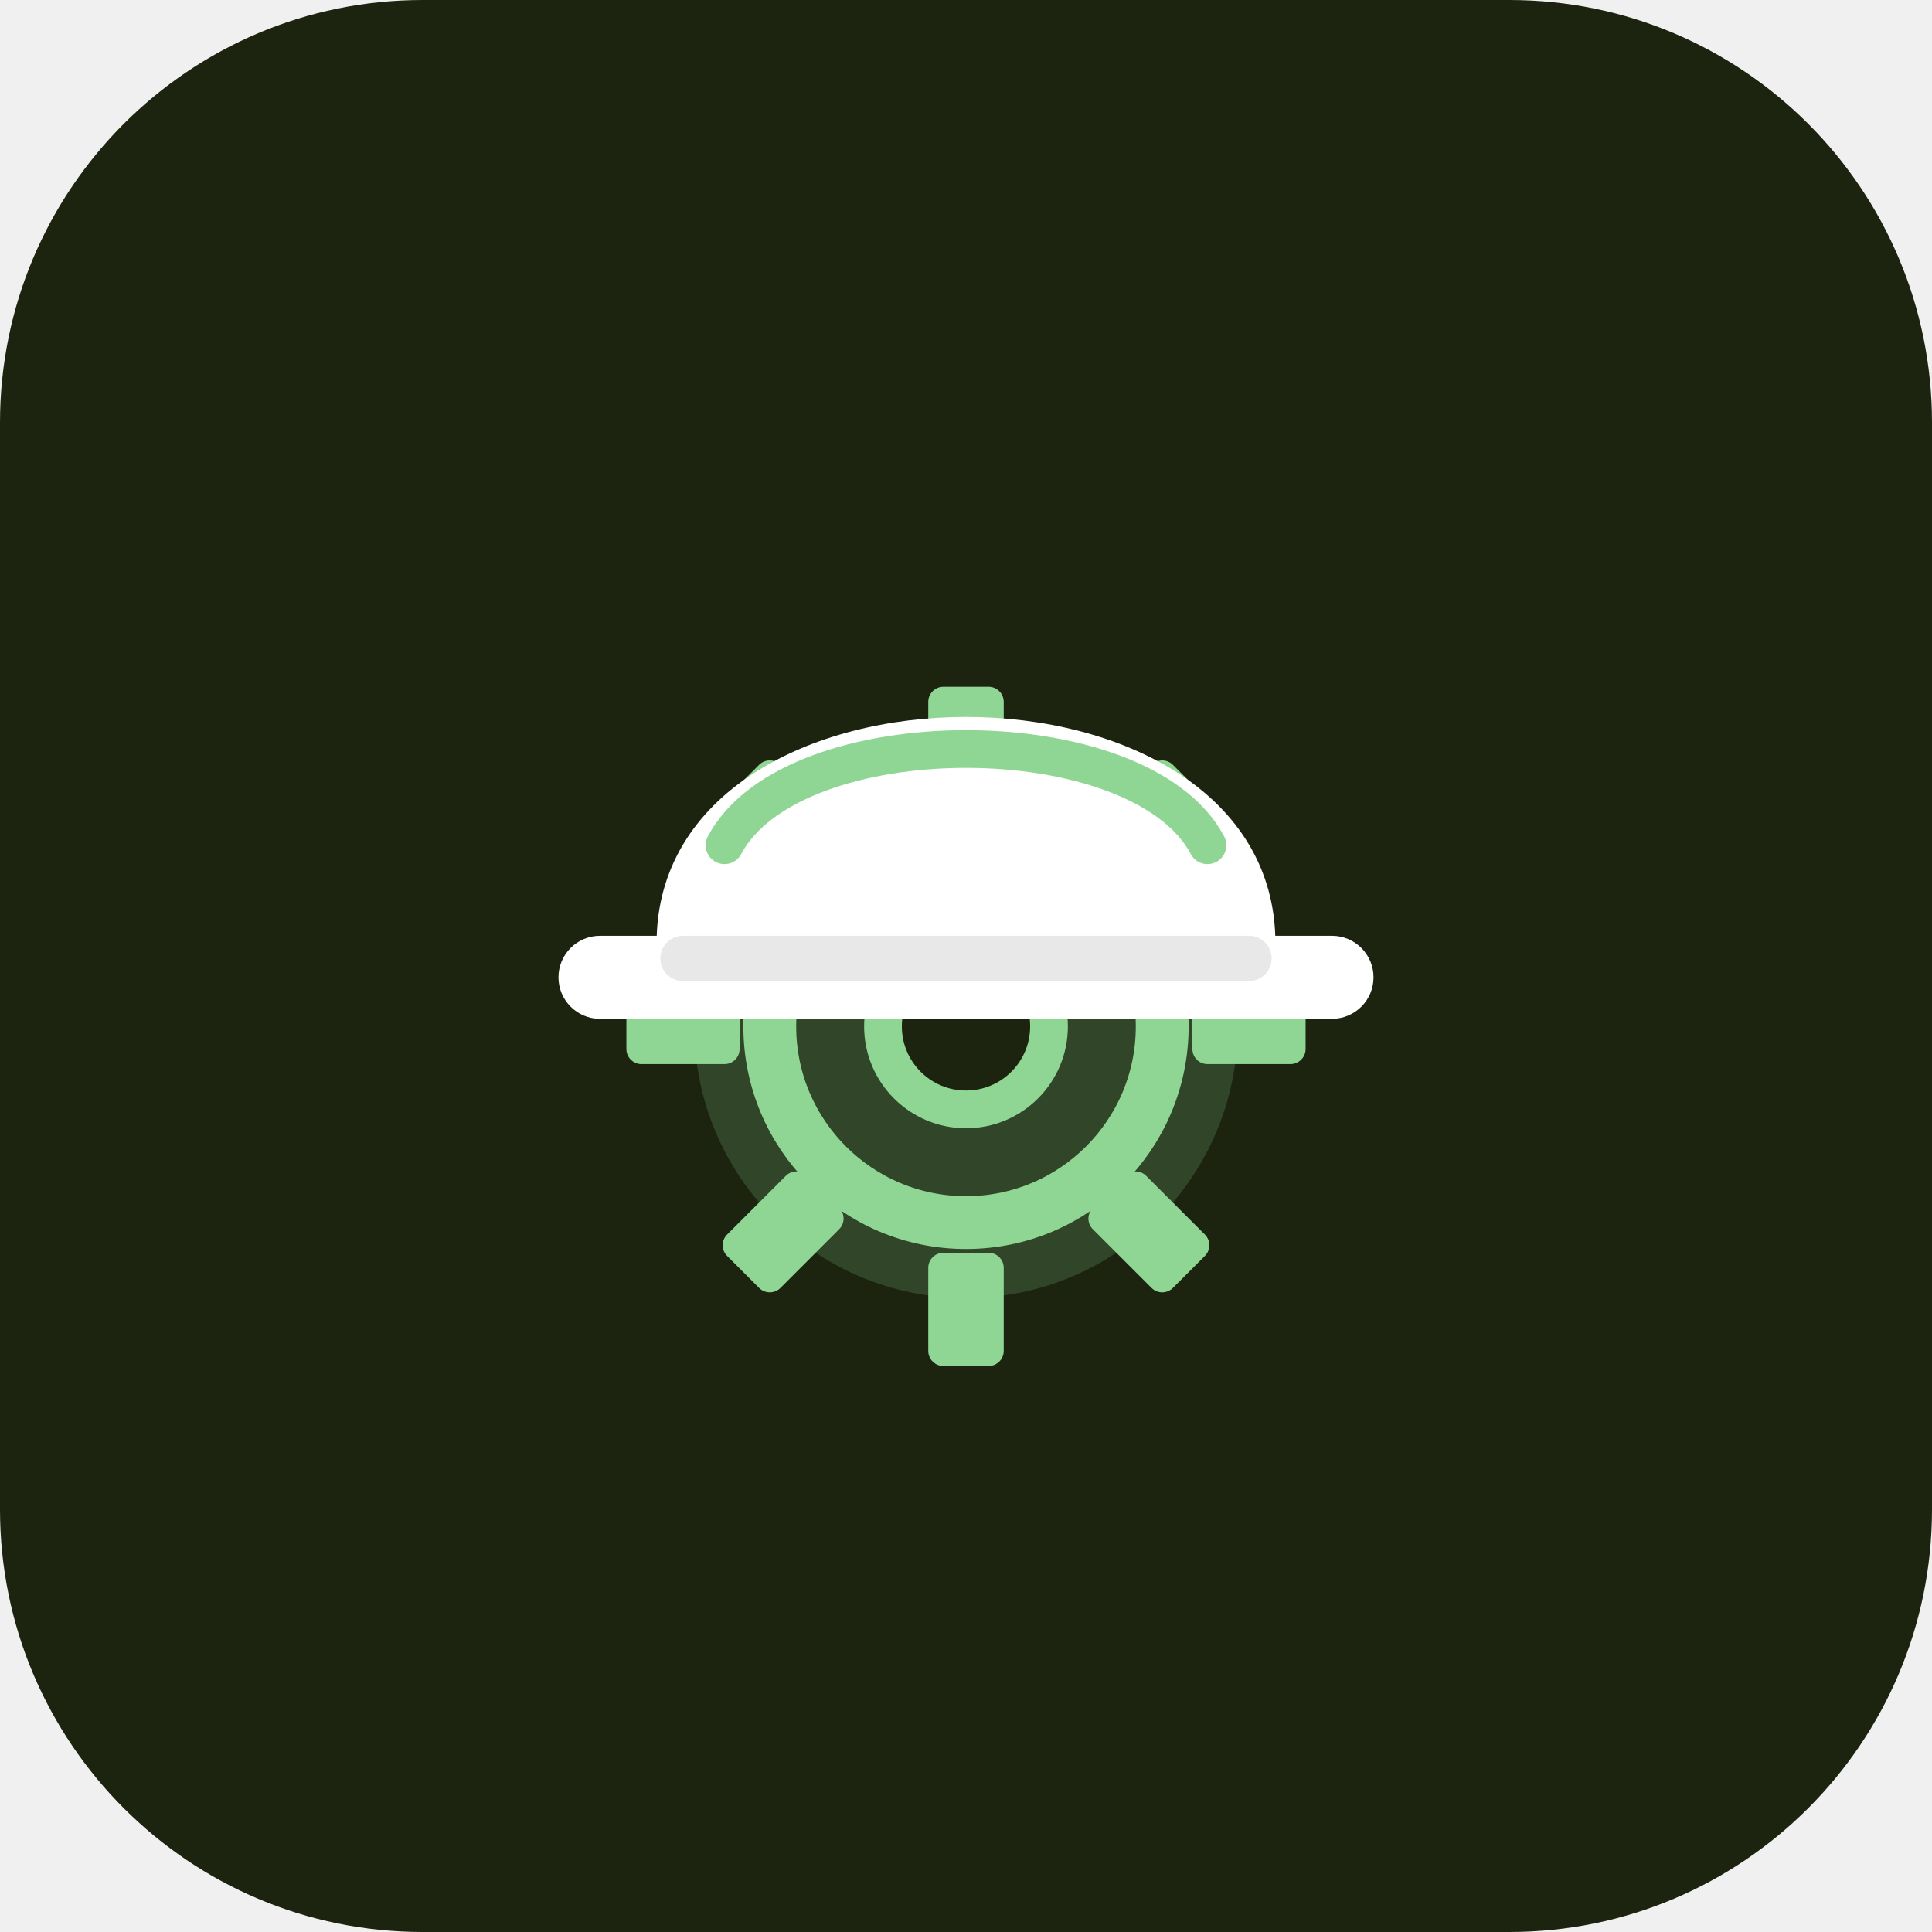
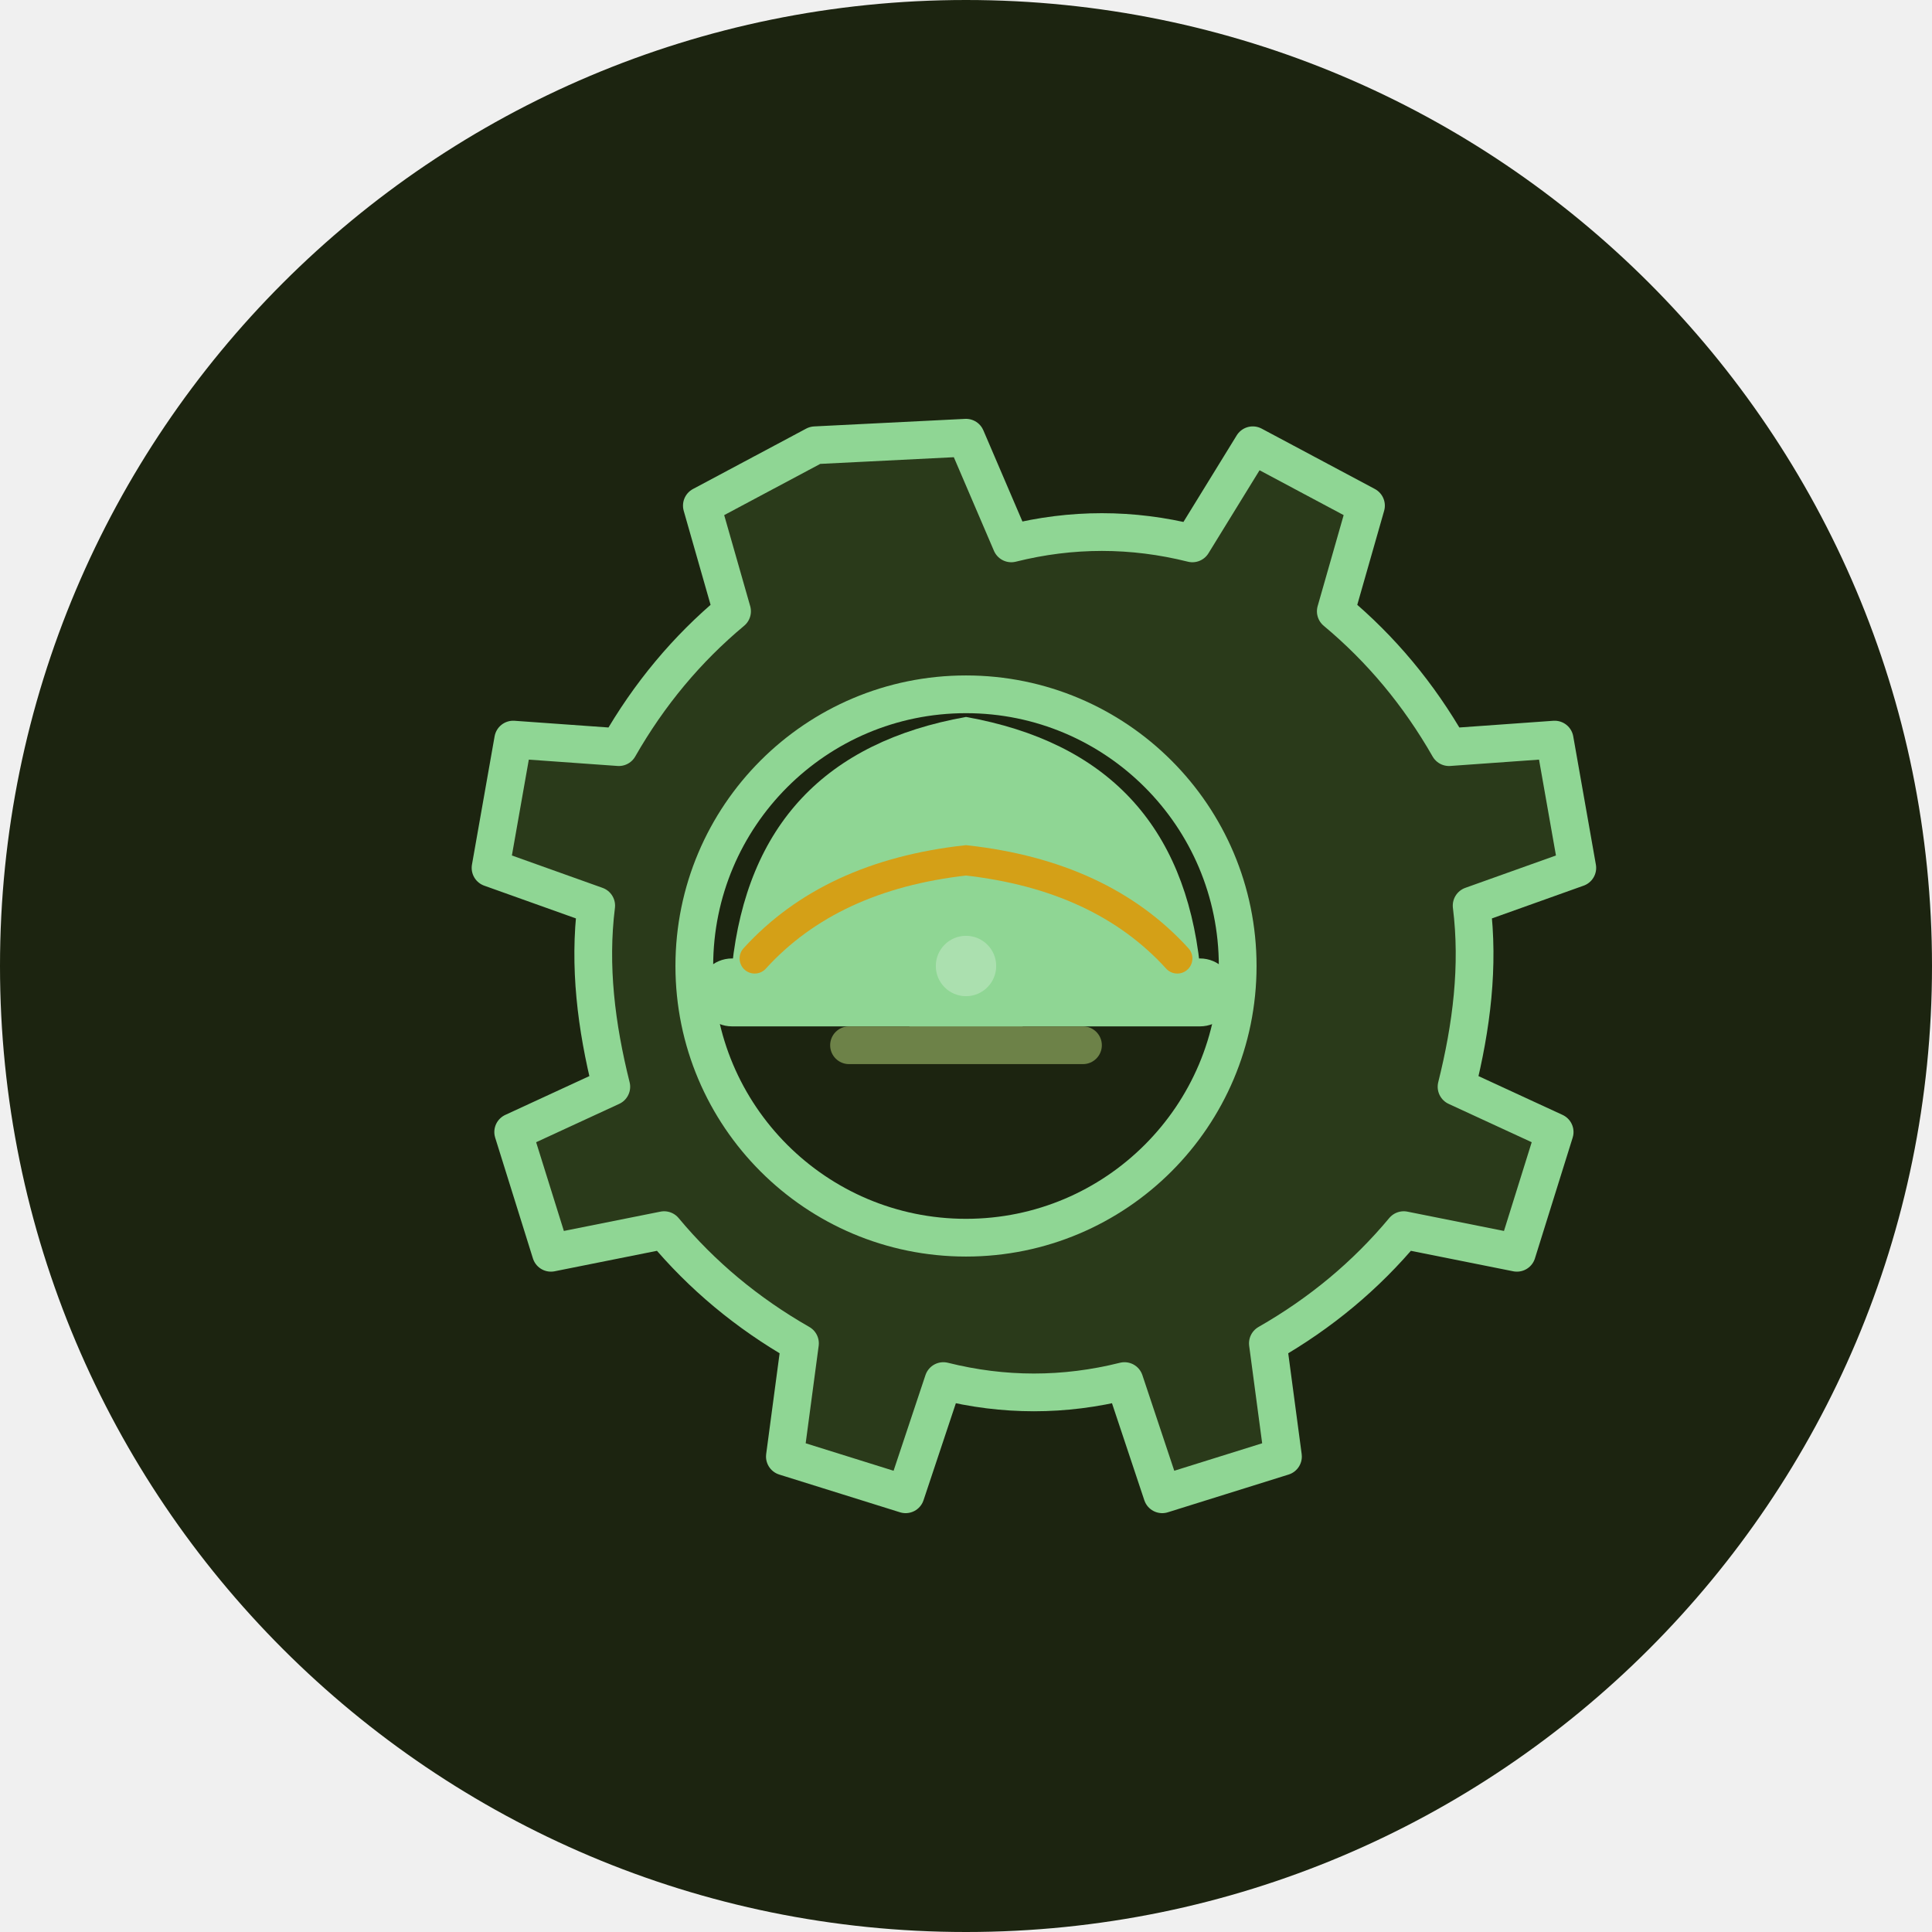
<svg xmlns="http://www.w3.org/2000/svg" viewBox="0 0 512 512">
-   <rect width="512" height="512" rx="112" fill="#1c2410" />
-   <g transform="translate(256,272)">
-     <circle r="72" fill="#8fd694" opacity="0.18" />
-     <circle r="52" fill="none" stroke="#8fd694" stroke-width="14" />
-     <circle r="22" fill="#1c2410" stroke="#8fd694" stroke-width="10" />
-     <rect x="-10" y="-90" width="20" height="30" rx="4" fill="#8fd694" />
-     <rect x="-10" y="60" width="20" height="30" rx="4" fill="#8fd694" />
-     <rect x="60" y="-10" width="30" height="20" rx="4" fill="#8fd694" />
-     <rect x="-90" y="-10" width="30" height="20" rx="4" fill="#8fd694" />
-     <rect x="42" y="-68" width="20" height="30" rx="4" fill="#8fd694" transform="rotate(45,52,-58)" />
-     <rect x="-62" y="-68" width="20" height="30" rx="4" fill="#8fd694" transform="rotate(-45,-52,-58)" />
-     <rect x="42" y="38" width="20" height="30" rx="4" fill="#8fd694" transform="rotate(-45,52,58)" />
-     <rect x="-62" y="38" width="20" height="30" rx="4" fill="#8fd694" transform="rotate(45,-52,58)" />
+   <circle cx="256" cy="256" r="256" fill="#1c2410" />
+   <g fill="none" stroke="#8fd694" stroke-width="18" stroke-linecap="round" stroke-linejoin="round">
+     <path d="       M256 82 L270 110 L300 108 L292 138       M330 96 L330 128 L356 142 L344 168       M390 148 L370 168 L378 198 L350 202       M416 210 L392 220 L390 250 L416 260       M406 296 L382 294 L370 322 L394 336       M370 370 L348 356 L322 372 L328 398       M308 416 L294 394 L264 396 L258 424       M222 416 L228 388 L200 374 L188 398       M152 378 L166 356 L148 332 L122 342       M106 316 L128 308 L128 278 L102 268       M110 226 L134 230 L146 202 L124 188       M148 150 L164 172 L192 164 L190 136     " stroke="none" fill="none" />
+     <circle cx="256" cy="256" r="140" stroke="#8fd694" stroke-width="0" fill="none" />
+     <path d="       M256,116 L268,144 C284,140 300,140 316,144 L332,118 L362,134 L354,162       C366,172 376,184 384,198 L412,196 L418,230 L390,240       C392,256 390,272 386,288 L412,300 L402,332 L372,326       C362,338 350,348 336,356 L340,386 L308,396 L298,366       C282,370 266,370 250,366 L240,396 L208,386 L212,356       C198,348 186,338 176,326 L146,332 L136,300 L162,288       C158,272 156,256 158,240 L130,230 L136,196 L164,198       C172,184 182,172 194,162 L186,134 L216,118 Z     " fill="#2a3a1a" stroke="#8fd694" stroke-width="10" />
+     <circle cx="256" cy="256" r="72" fill="#1c2410" stroke="#8fd694" stroke-width="10" />
+     <circle cx="256" cy="256" r="22" fill="#8fd694" stroke="none" />
  </g>
-   <rect x="148" y="248" width="216" height="22" rx="11" fill="#ffffff" />
-   <path d="M174 250 C174 170 338 170 338 250 Z" fill="#ffffff" />
-   <path d="M192 224 C210 190 302 190 320 224" stroke="#8fd694" stroke-width="10" fill="none" stroke-linecap="round" />
-   <rect x="175" y="248" width="162" height="12" rx="6" fill="#e8e8e8" />
+   <g fill="none">
+     <path d="M194 256 Q200 200 256 190 Q312 200 318 256 Z" fill="#8fd694" />
+     <rect x="185" y="254" width="142" height="18" rx="9" fill="#8fd694" />
+     <path d="M200 254 Q220 232 256 228 Q292 232 312 254" stroke="#d4a017" stroke-width="8" fill="none" stroke-linecap="round" />
+     <rect x="220" y="272" width="72" height="10" rx="5" fill="#6d8248" />
+   </g>
+   <circle cx="256" cy="256" r="8" fill="#ffffff" opacity="0.25" />
</svg>
